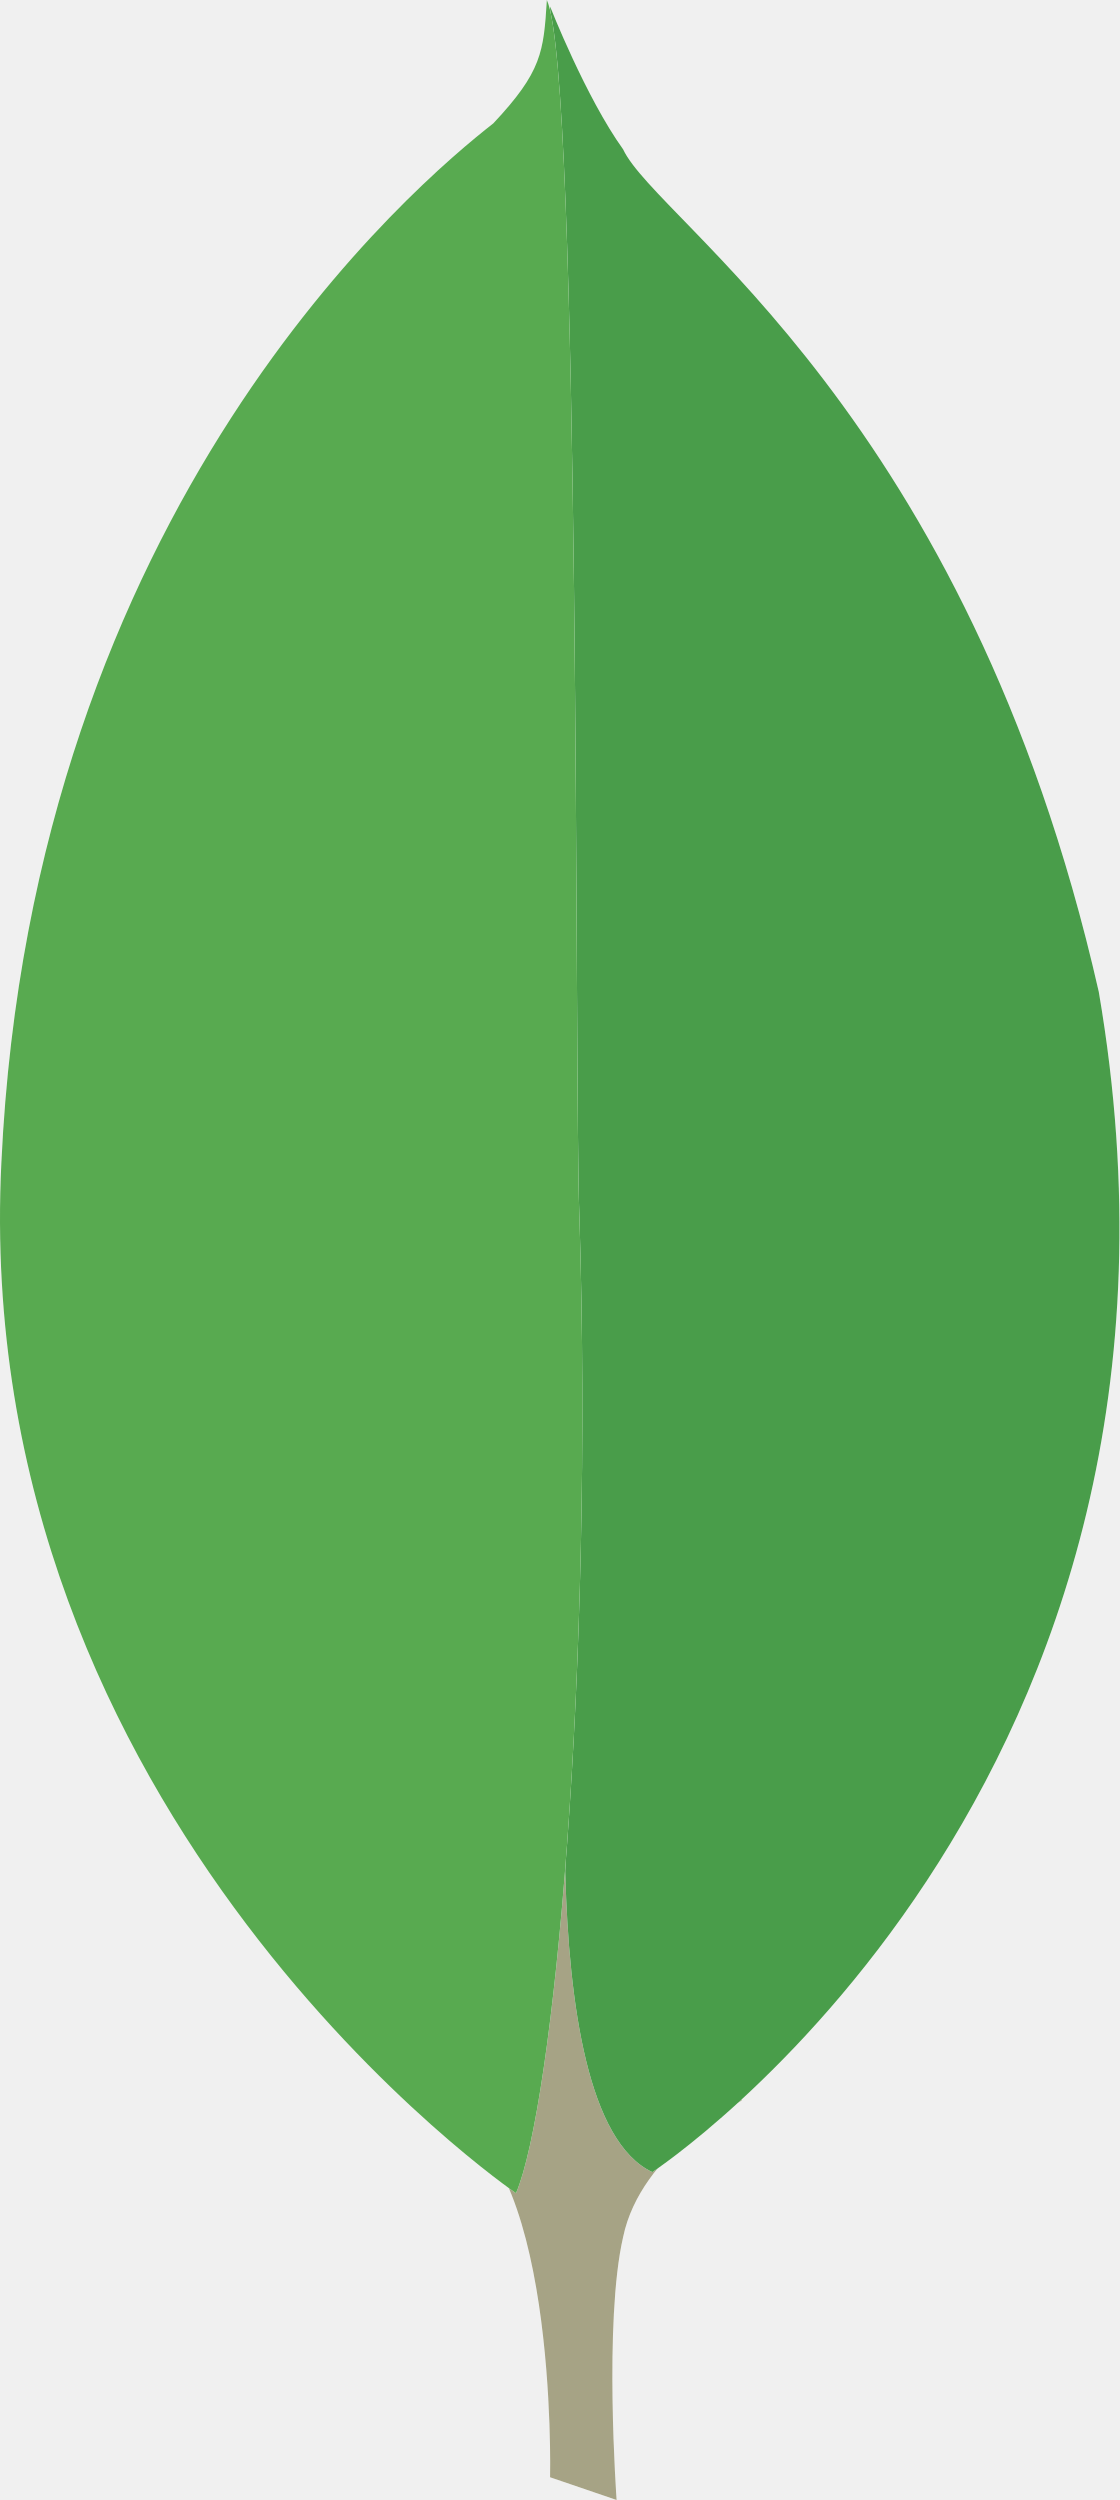
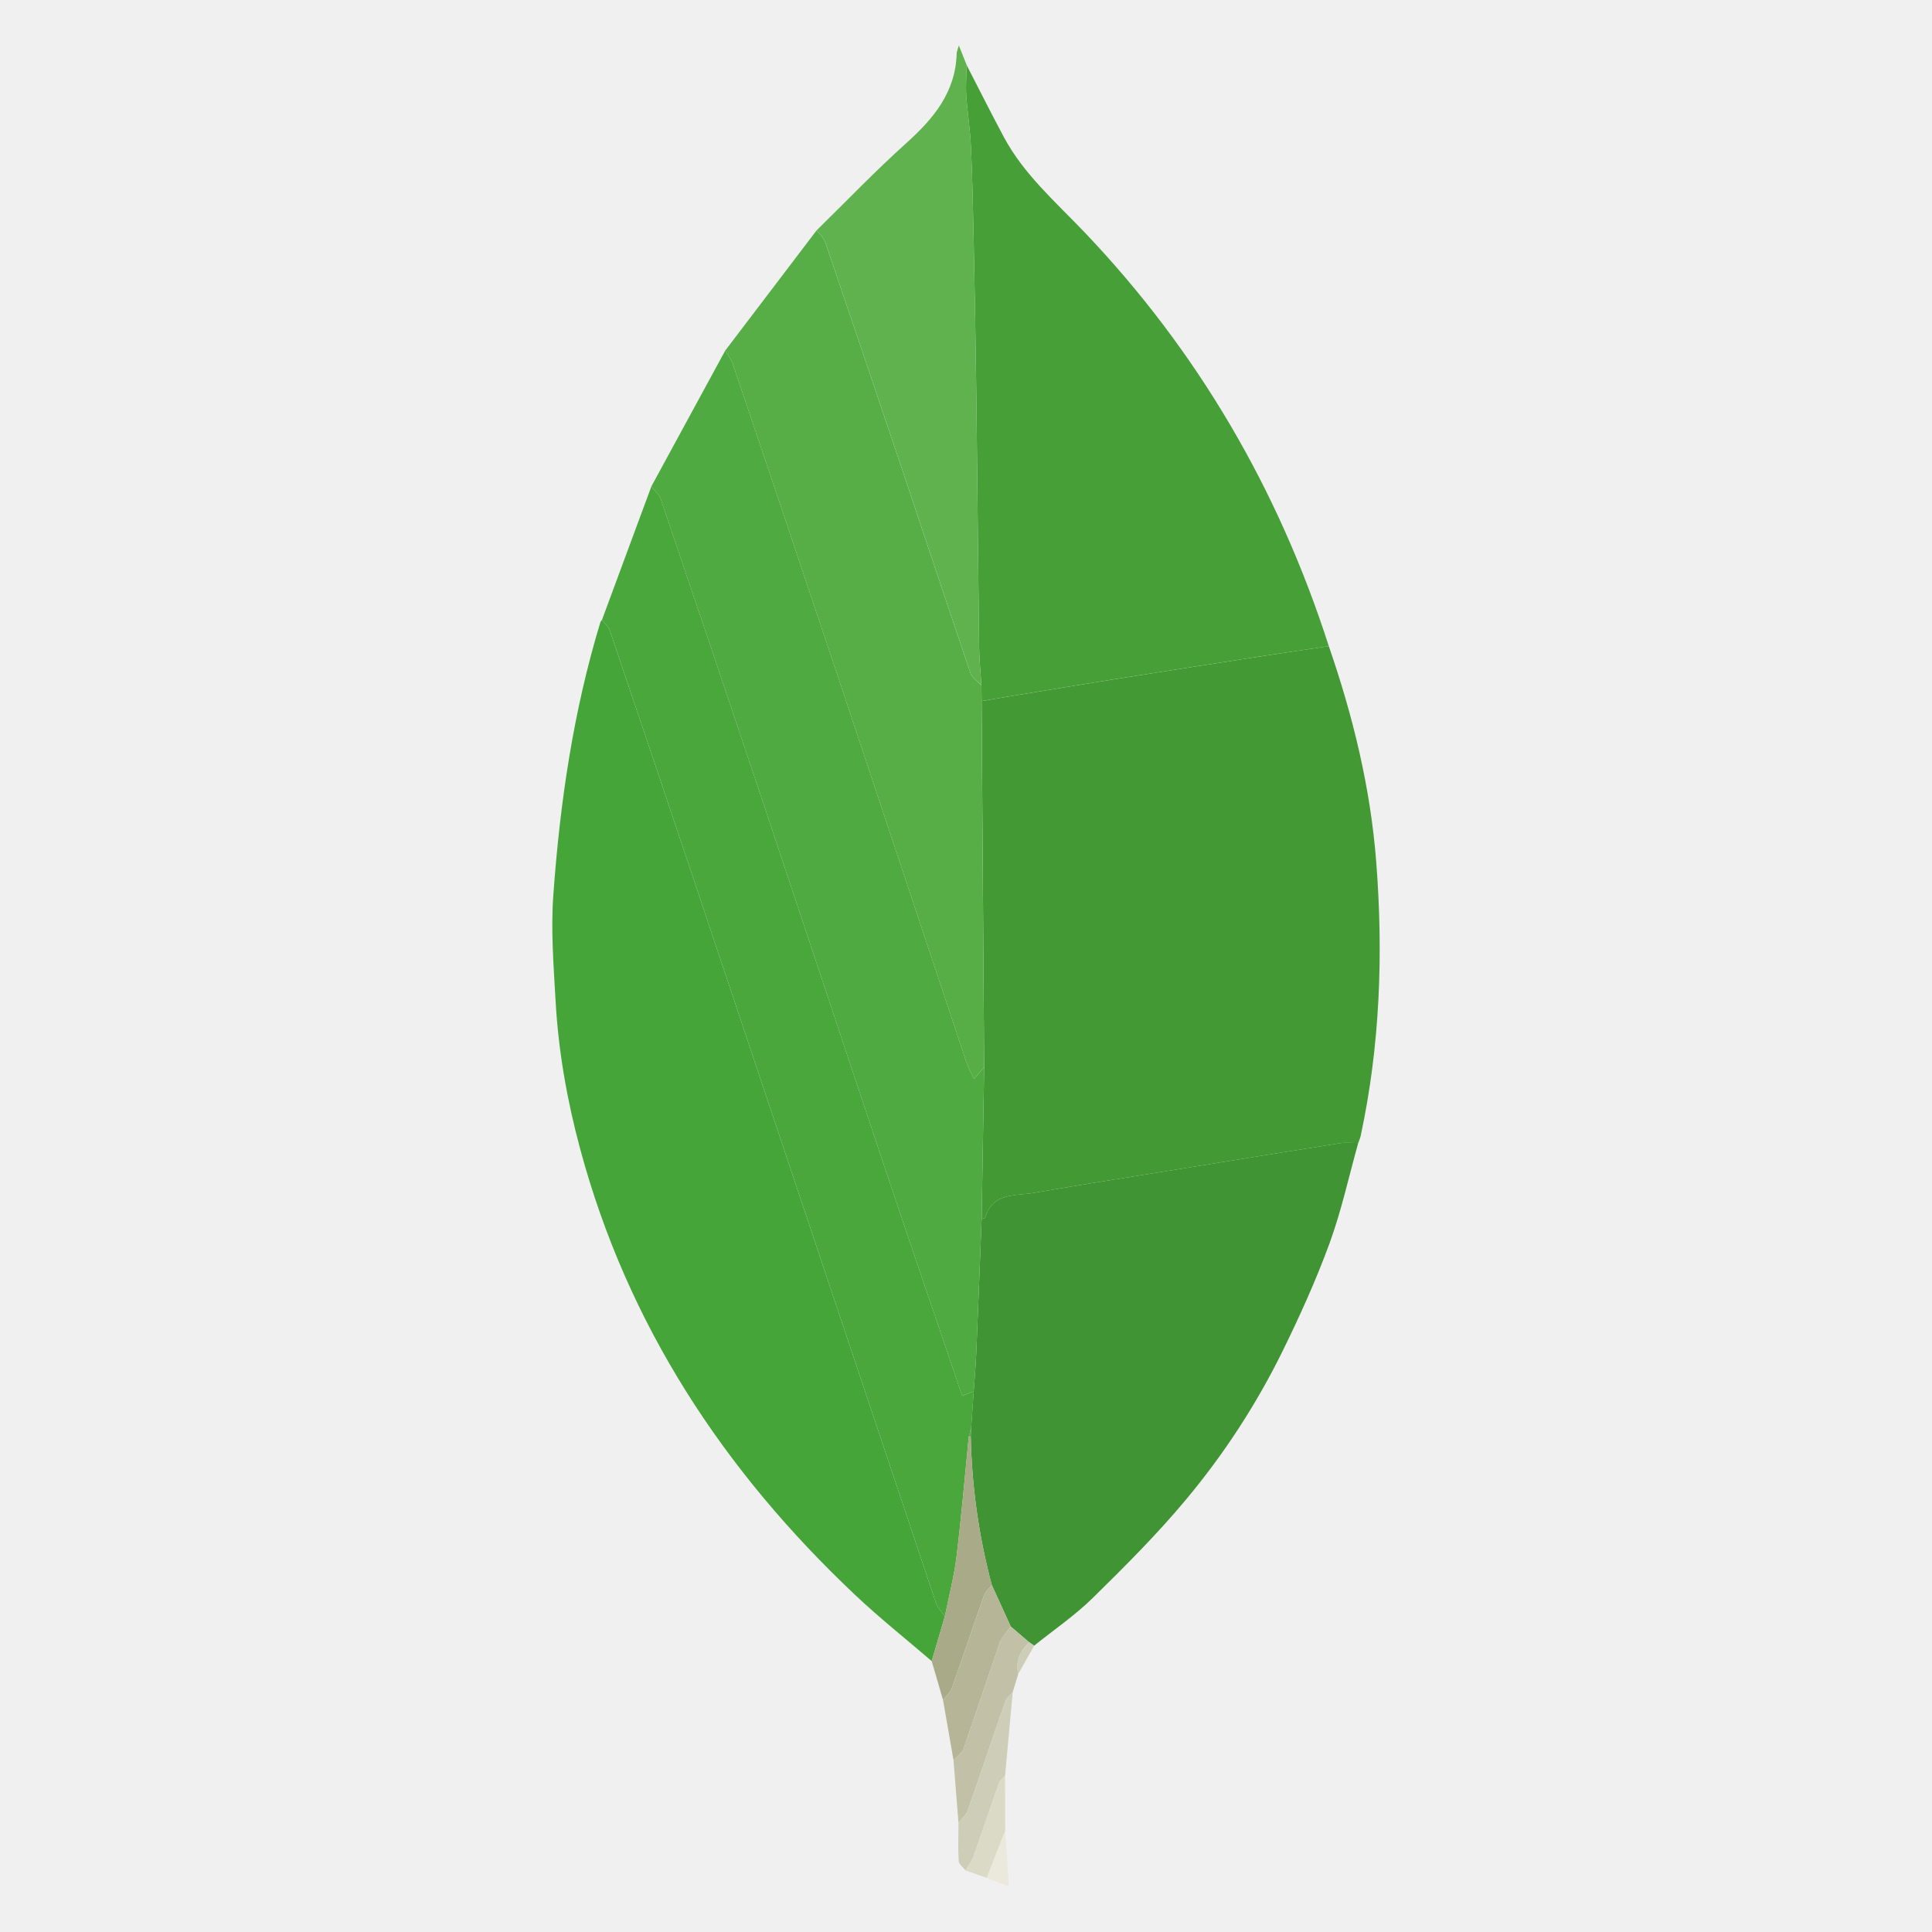
- <svg xmlns="http://www.w3.org/2000/svg" viewBox="0 0 114.633 256.001">
-   <g fill-rule="evenodd">
-     <path fill="#fff" d="m63.143 256.001-6.816-2.328s.832-34.743-11.635-37.237c-8.312-9.641 1.33-408.935 31.25-1.33 0 0-10.305 5.154-12.134 13.965-1.996 8.644-.666 26.93-.666 26.93z" />
-     <path fill="#a6a385" d="m63.143 256.001-6.816-2.328s.832-34.743-11.635-37.237c-8.312-9.641 1.33-408.935 31.25-1.33 0 0-10.305 5.154-12.134 13.965-1.996 8.644-.666 26.93-.666 26.93z" />
-     <path fill="#fff" d="M66.801 222.423s59.679-39.232 45.715-120.854C99.05 42.224 67.299 22.774 63.809 15.293 59.986 9.973 56.33.665 56.33.665l2.494 165.071c0 .167-5.155 50.537 7.979 56.689" />
-     <path fill="#499d4a" d="M66.801 222.423s59.679-39.232 45.715-120.854C99.05 42.224 67.299 22.774 63.809 15.293 59.986 9.973 56.33.665 56.33.665l2.494 165.071c0 .167-5.155 50.537 7.979 56.689" />
-     <path fill="#fff" d="M52.839 224.585S-3.183 186.35.142 119.025C3.3 51.699 42.864 18.618 50.512 12.635 55.498 7.314 55.665 5.318 55.998 0c3.49 7.481 2.826 111.878 3.323 124.178 1.497 47.377-2.66 91.43-6.482 100.406z" />
-     <path fill="#58aa50" d="M52.839 224.585S-3.183 186.35.142 119.025C3.3 51.699 42.864 18.618 50.512 12.635 55.498 7.314 55.665 5.318 55.998 0c3.49 7.481 2.826 111.878 3.323 124.178 1.497 47.377-2.66 91.43-6.482 100.406z" />
-   </g>
+ <svg xmlns="http://www.w3.org/2000/svg" viewBox="0 0 128 128">
+   <path fill-rule="evenodd" clip-rule="evenodd" fill="#439934" d="M88.038 42.812c1.605 4.643 2.761 9.383 3.141 14.296.472 6.095.256 12.147-1.029 18.142-.035.165-.109.32-.164.48-.403.001-.814-.049-1.208.012-3.329.523-6.655 1.065-9.981 1.604-3.438.557-6.881 1.092-10.313 1.687-1.216.21-2.721-.041-3.212 1.641-.014.046-.154.054-.235.08l.166-10.051-.169-24.252 1.602-.275c2.62-.429 5.24-.864 7.862-1.281 3.129-.497 6.261-.98 9.392-1.465 1.381-.215 2.764-.412 4.148-.618z" />
+   <path fill-rule="evenodd" clip-rule="evenodd" fill="#45A538" d="M61.729 110.054c-1.69-1.453-3.439-2.842-5.059-4.37-8.717-8.222-15.093-17.899-18.233-29.566-.865-3.211-1.442-6.474-1.627-9.792-.13-2.322-.318-4.665-.154-6.975.437-6.144 1.325-12.229 3.127-18.147l.099-.138c.175.233.427.439.516.702 1.759 5.18 3.505 10.364 5.242 15.551 5.458 16.3 10.909 32.604 16.376 48.9.107.318.384.579.583.866l-.87 2.969z" />
+   <path fill-rule="evenodd" clip-rule="evenodd" fill="#46A037" d="M88.038 42.812c-1.384.206-2.768.403-4.149.616-3.131.485-6.263.968-9.392 1.465-2.622.417-5.242.852-7.862 1.281l-1.602.275-.012-1.045c-.053-.859-.144-1.717-.154-2.576-.069-5.478-.112-10.956-.18-16.434-.042-3.429-.105-6.857-.175-10.285-.043-2.13-.089-4.261-.185-6.388-.052-1.143-.236-2.28-.311-3.423-.042-.657.016-1.319.029-1.979.817 1.583 1.616 3.178 2.456 4.749 1.327 2.484 3.441 4.314 5.344 6.311 7.523 7.892 12.864 17.068 16.193 27.433z" />
+   <path fill-rule="evenodd" clip-rule="evenodd" fill="#409433" d="M65.036 80.753c.081-.026.222-.034.235-.08.491-1.682 1.996-1.431 3.212-1.641 3.432-.594 6.875-1.13 10.313-1.687 3.326-.539 6.652-1.081 9.981-1.604.394-.062.805-.011 1.208-.012-.622 2.22-1.112 4.488-1.901 6.647-.896 2.449-1.98 4.839-3.131 7.182a49.142 49.142 0 01-6.353 9.763c-1.919 2.308-4.058 4.441-6.202 6.548-1.185 1.165-2.582 2.114-3.882 3.161l-.337-.23-1.214-1.038-1.256-2.753a41.402 41.402 0 01-1.394-9.838l.023-.561.171-2.426c.057-.828.133-1.655.168-2.485.129-2.982.241-5.964.359-8.946z" />
+   <path fill-rule="evenodd" clip-rule="evenodd" fill="#4FAA41" d="M65.036 80.753c-.118 2.982-.23 5.964-.357 8.947-.035.83-.111 1.657-.168 2.485l-.765.289c-1.699-5.002-3.399-9.951-5.062-14.913-2.75-8.209-5.467-16.431-8.213-24.642a4498.887 4498.887 0 00-6.7-19.867c-.105-.31-.407-.552-.617-.826l4.896-9.002c.168.292.39.565.496.879a6167.476 6167.476 0 016.768 20.118c2.916 8.73 5.814 17.467 8.728 26.198.116.349.308.671.491 1.062l.67-.78-.167 10.052z" />
+   <path fill-rule="evenodd" clip-rule="evenodd" fill="#4AA73C" d="M43.155 32.227c.21.274.511.516.617.826a4498.887 4498.887 0 016.7 19.867c2.746 8.211 5.463 16.433 8.213 24.642 1.662 4.961 3.362 9.911 5.062 14.913l.765-.289-.171 2.426-.155.559c-.266 2.656-.49 5.318-.814 7.968-.163 1.328-.509 2.632-.772 3.947-.198-.287-.476-.548-.583-.866-5.467-16.297-10.918-32.6-16.376-48.9a3888.972 3888.972 0 00-5.242-15.551c-.089-.263-.34-.469-.516-.702l3.272-8.84z" />
+   <path fill-rule="evenodd" clip-rule="evenodd" fill="#57AE47" d="M65.202 70.702l-.67.78c-.183-.391-.375-.714-.491-1.062-2.913-8.731-5.812-17.468-8.728-26.198a6167.476 6167.476 0 00-6.768-20.118c-.105-.314-.327-.588-.496-.879l6.055-7.965c.191.255.463.482.562.769 1.681 4.921 3.347 9.848 5.003 14.778 1.547 4.604 3.071 9.215 4.636 13.813.105.308.47.526.714.786l.012 1.045c.058 8.082.115 16.167.171 24.251z" />
+   <path fill-rule="evenodd" clip-rule="evenodd" fill="#60B24F" d="M65.021 45.404c-.244-.26-.609-.478-.714-.786-1.565-4.598-3.089-9.209-4.636-13.813-1.656-4.93-3.322-9.856-5.003-14.778-.099-.287-.371-.514-.562-.769 1.969-1.928 3.877-3.925 5.925-5.764 1.821-1.634 3.285-3.386 3.352-5.968.003-.107.059-.214.145-.514l.519 1.306c-.013.661-.072 1.322-.029 1.979.075 1.143.259 2.28.311 3.423.096 2.127.142 4.258.185 6.388.069 3.428.132 6.856.175 10.285.067 5.478.111 10.956.18 16.434.008.861.098 1.718.152 2.577z" />
+   <path fill-rule="evenodd" clip-rule="evenodd" fill="#A9AA88" d="M62.598 107.085c.263-1.315.609-2.62.772-3.947.325-2.649.548-5.312.814-7.968l.066-.01.066.011a41.402 41.402 0 001.394 9.838c-.176.232-.425.439-.518.701-.727 2.05-1.412 4.116-2.143 6.166-.1.28-.378.498-.574.744l-.747-2.566.87-2.969z" />
+   <path fill-rule="evenodd" clip-rule="evenodd" fill="#B6B598" d="M62.476 112.621c.196-.246.475-.464.574-.744.731-2.05 1.417-4.115 2.143-6.166.093-.262.341-.469.518-.701l1.255 2.754c-.248.352-.59.669-.728 1.061l-2.404 7.059c-.099.283-.437.483-.663.722l-.695-3.985z" />
+   <path fill-rule="evenodd" clip-rule="evenodd" fill="#C2C1A7" d="M63.171 116.605c.227-.238.564-.439.663-.722l2.404-7.059c.137-.391.48-.709.728-1.061l1.215 1.037c-.587.58-.913 1.25-.717 2.097l-.369 1.208c-.168.207-.411.387-.494.624-.839 2.403-1.64 4.819-2.485 7.222-.107.305-.404.544-.614.812-.109-1.387-.22-2.771-.331-4.158z" />
+   <path fill-rule="evenodd" clip-rule="evenodd" fill="#CECDB7" d="M63.503 120.763c.209-.269.506-.508.614-.812.845-2.402 1.646-4.818 2.485-7.222.083-.236.325-.417.494-.624l-.509 5.545c-.136.157-.333.294-.398.477-.575 1.614-1.117 3.24-1.694 4.854-.119.333-.347.627-.525.938-.158-.207-.441-.407-.454-.623-.051-.841-.016-1.688-.013-2.533z" />
+   <path fill-rule="evenodd" clip-rule="evenodd" fill="#DBDAC7" d="M63.969 123.919c.178-.312.406-.606.525-.938.578-1.613 1.119-3.239 1.694-4.854.065-.183.263-.319.398-.477l.012 3.64-1.218 3.124-1.411-.495z" />
+   <path fill-rule="evenodd" clip-rule="evenodd" fill="#EBE9DC" d="M65.38 124.415l1.218-3.124.251 3.696-1.469-.572z" />
+   <path fill-rule="evenodd" clip-rule="evenodd" fill="#CECDB7" d="M67.464 110.898c-.196-.847.129-1.518.717-2.097l.337.23-1.054 1.867z" />
+   <path fill-rule="evenodd" clip-rule="evenodd" fill="#4FAA41" d="M64.316 95.172l-.066-.011-.066.01.155-.559-.023.56z" />
</svg>
